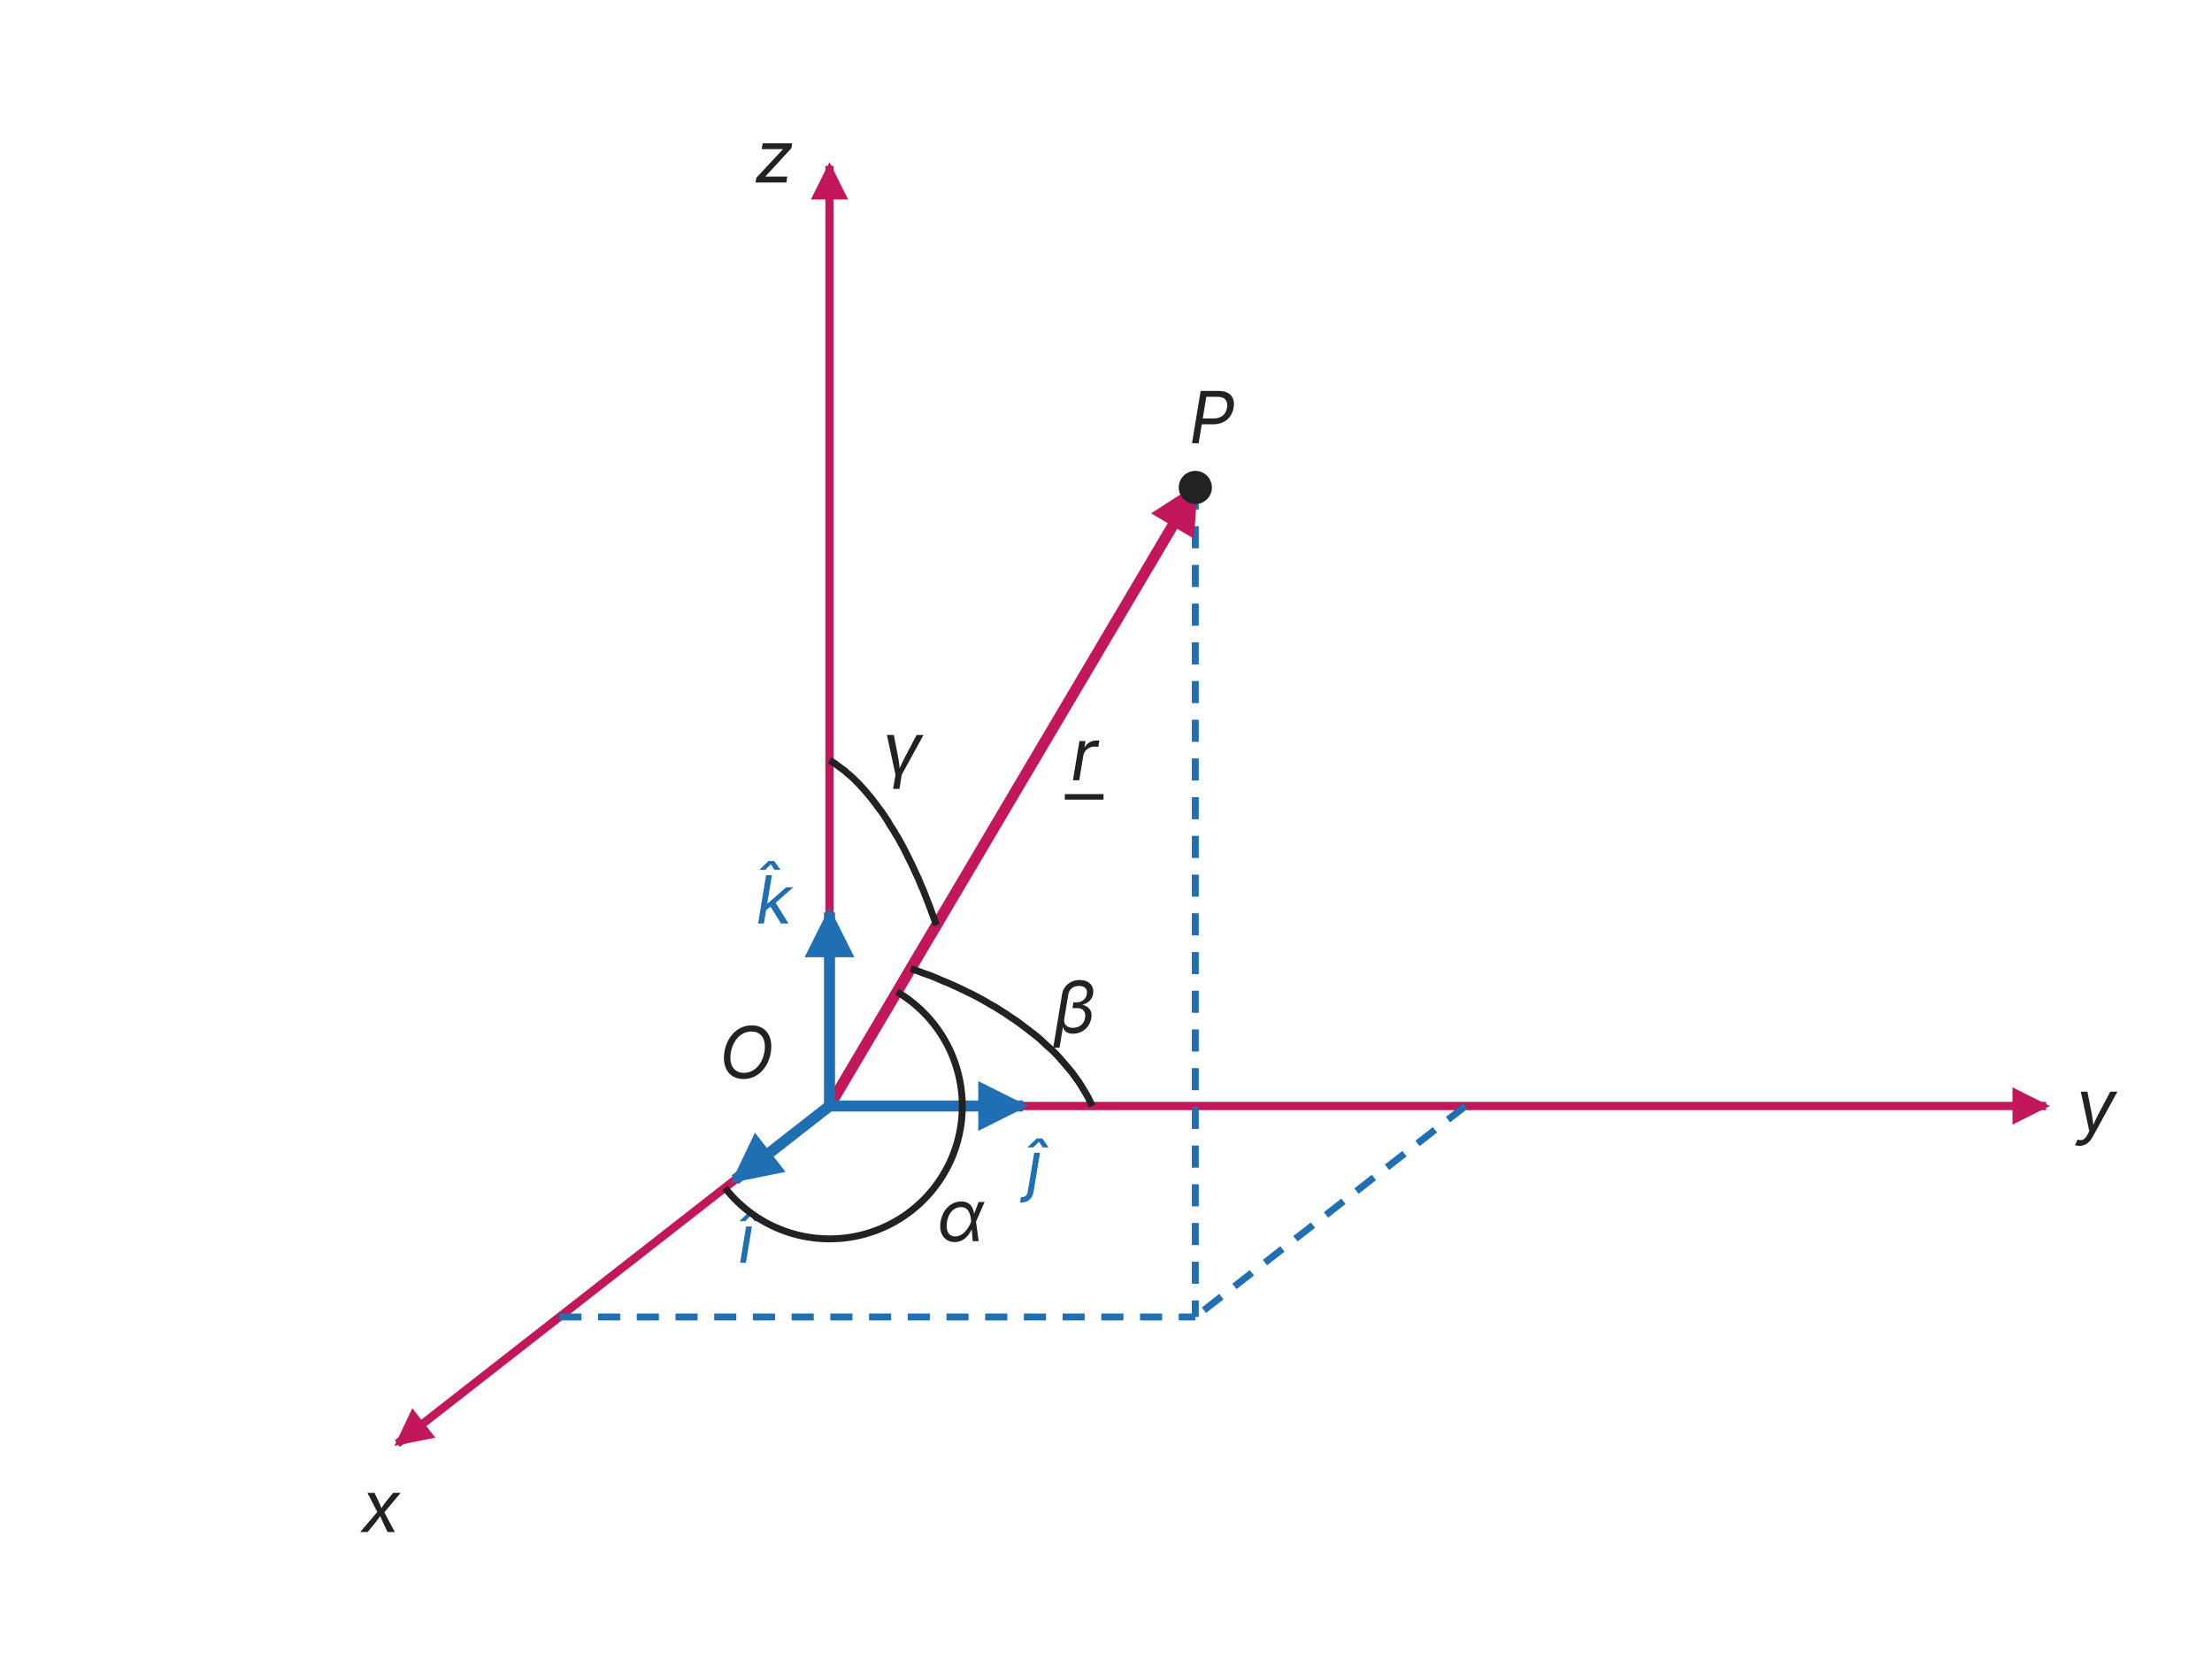
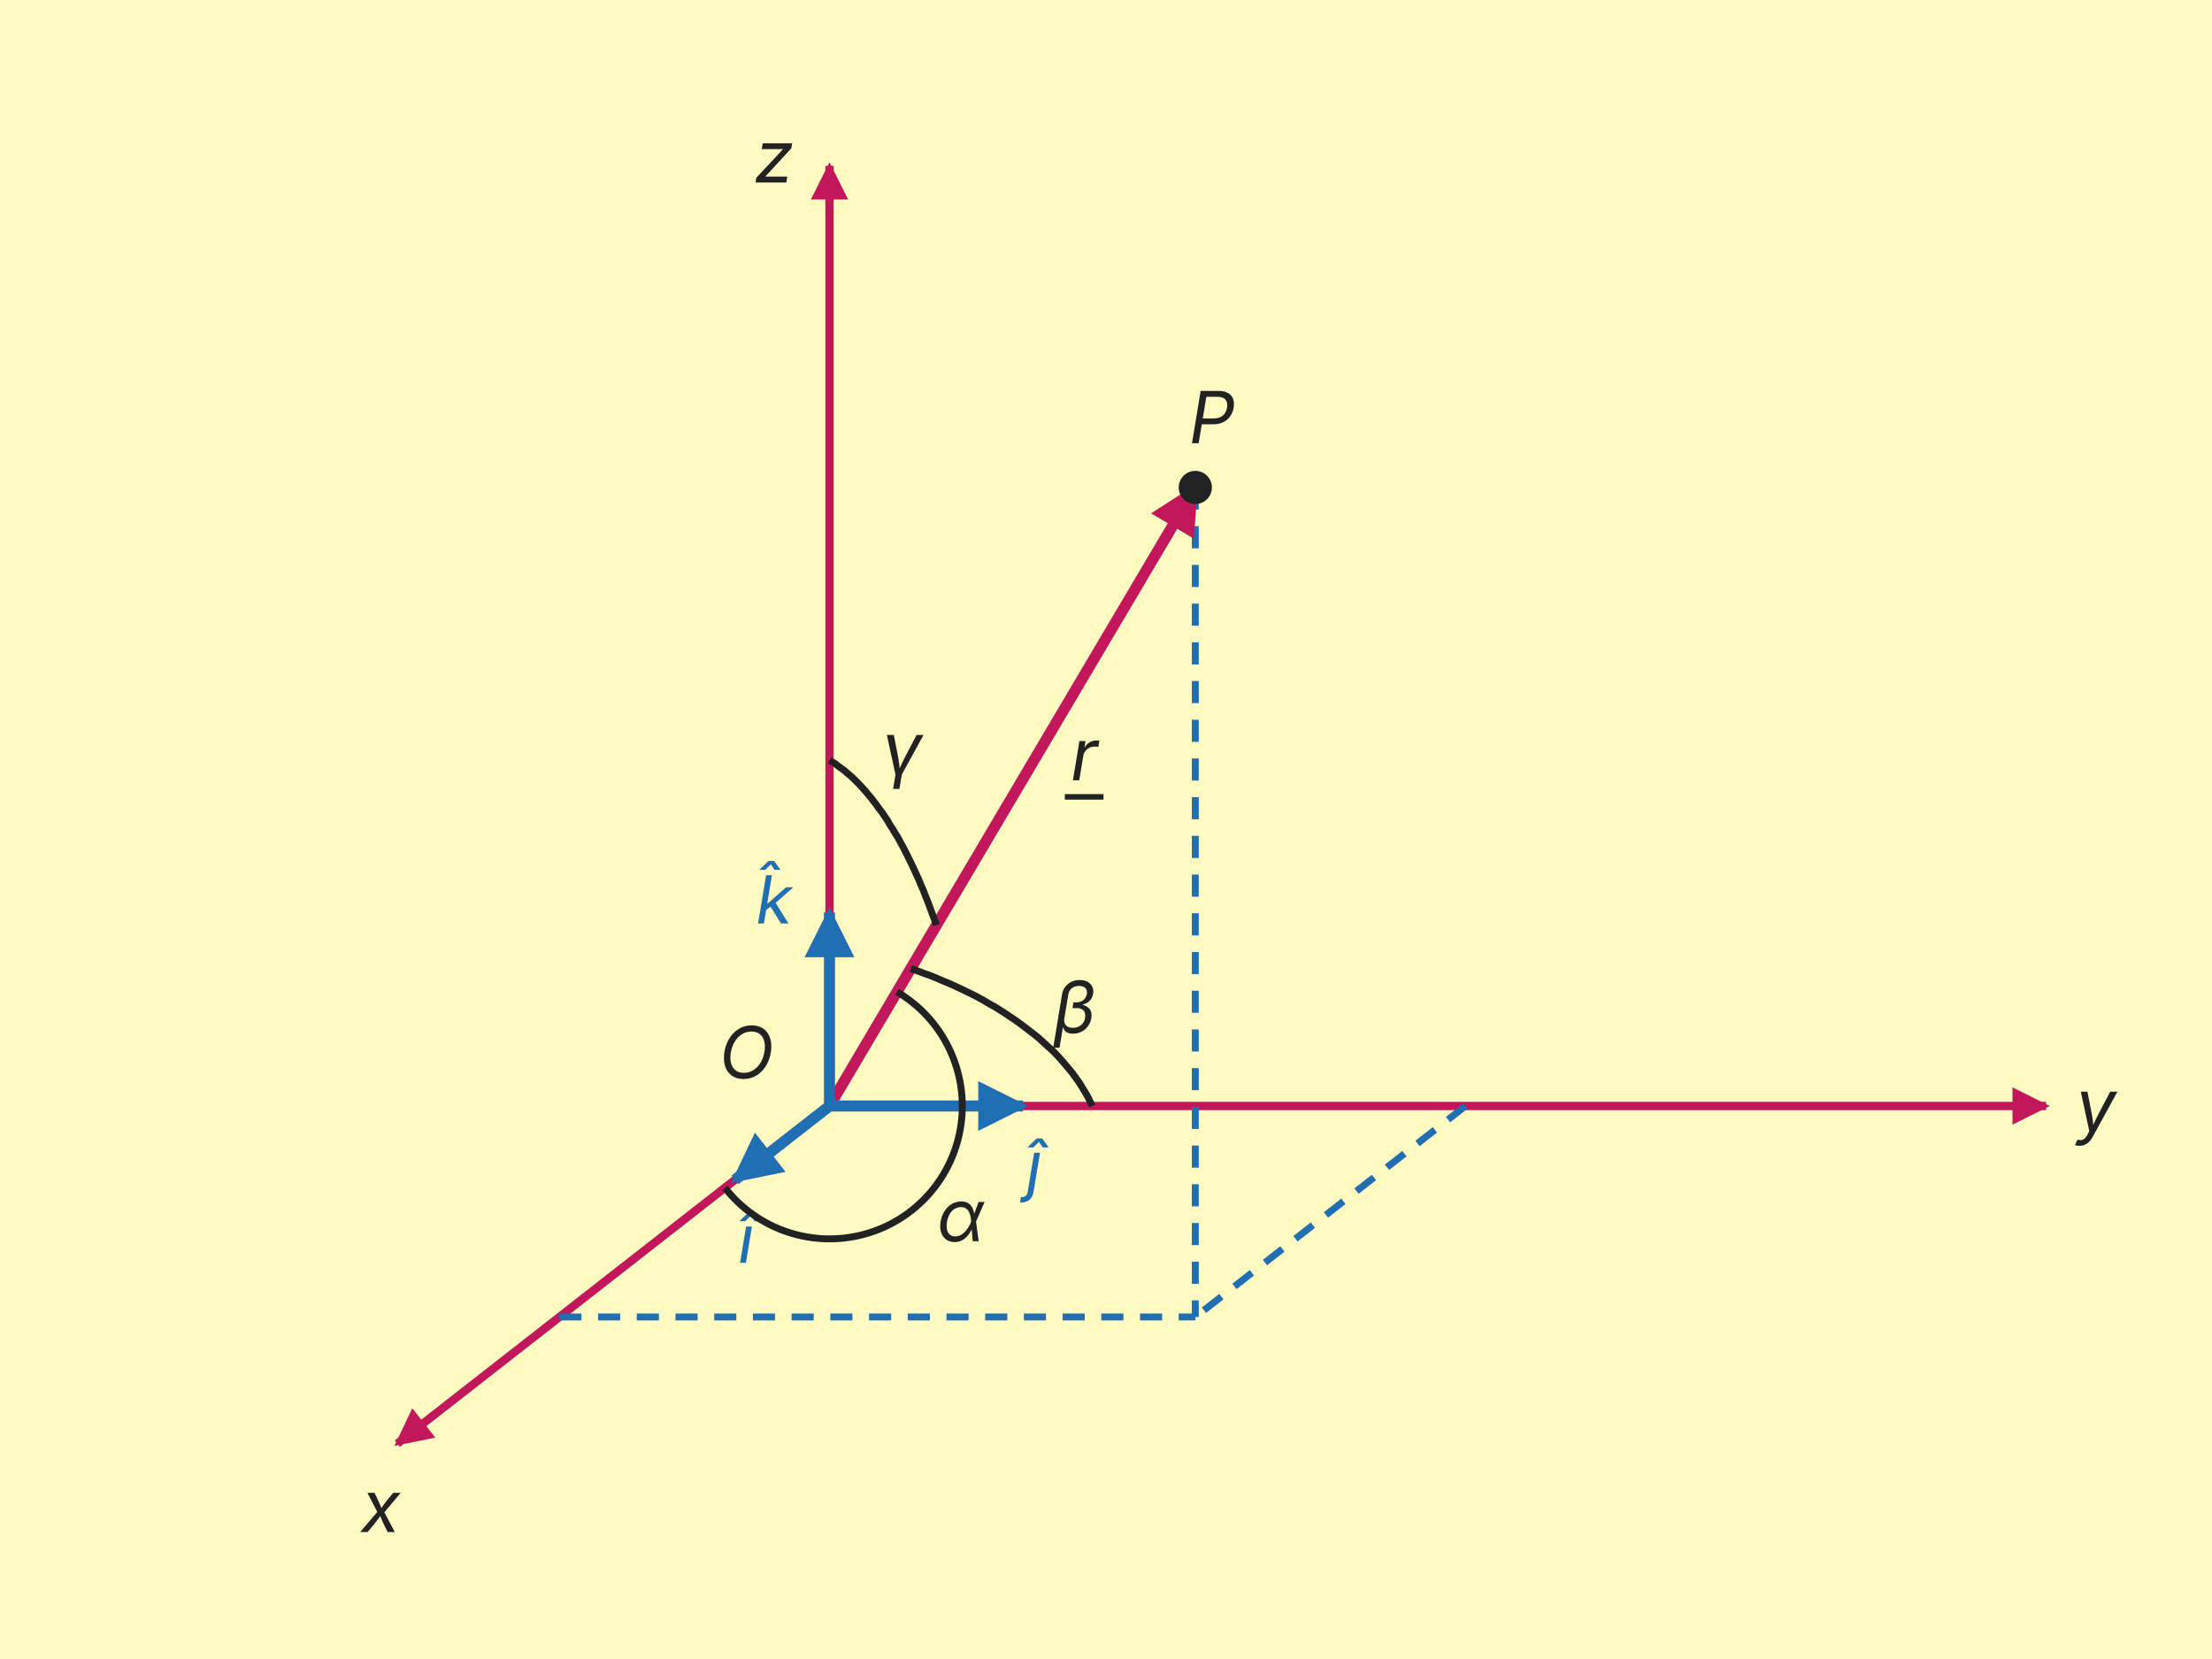
<svg xmlns="http://www.w3.org/2000/svg" viewBox="0 0 800 600" width="800" height="600" font-family="Inter, Arial, sans-serif">
-   <rect width="800" height="600" fill="#ffffff" />
+   <rect width="800" height="600" fill="#FFFAC2" />
  <defs>
    <marker id="ap" viewBox="0 0 10 10" refX="9" refY="5" markerWidth="4.5" markerHeight="4.5" orient="auto-start-reverse">
      <path d="M0,0 L10,5 L0,10 z" fill="#c2185b" />
    </marker>
    <marker id="ab" viewBox="0 0 10 10" refX="9" refY="5" markerWidth="4.5" markerHeight="4.5" orient="auto-start-reverse">
      <path d="M0,0 L10,5 L0,10 z" fill="#1f6fb2" />
    </marker>
    <marker id="ad" viewBox="0 0 10 10" refX="9" refY="5" markerWidth="4.5" markerHeight="4.5" orient="auto-start-reverse">
      <path d="M0,0 L10,5 L0,10 z" fill="#222222" />
    </marker>
    <marker id="ag" viewBox="0 0 10 10" refX="9" refY="5" markerWidth="4.5" markerHeight="4.5" orient="auto-start-reverse">
      <path d="M0,0 L10,5 L0,10 z" fill="#2e7d32" />
    </marker>
    <marker id="ao" viewBox="0 0 10 10" refX="9" refY="5" markerWidth="4.5" markerHeight="4.5" orient="auto-start-reverse">
      <path d="M0,0 L10,5 L0,10 z" fill="#e65100" />
    </marker>
  </defs>
  <line x1="300.0" y1="400.0" x2="143.7" y2="522.1" stroke="#c2185b" stroke-width="3" marker-end="url(#ap)" />
  <line x1="300.0" y1="400.0" x2="740.0" y2="400.0" stroke="#c2185b" stroke-width="3" marker-end="url(#ap)" />
  <line x1="300.0" y1="400.0" x2="300.0" y2="60.0" stroke="#c2185b" stroke-width="3" marker-end="url(#ap)" />
  <text x="137.7" y="554.1" font-size="26" fill="#222222" text-anchor="middle" font-weight="normal" font-style="italic">x</text>
  <text x="758.0" y="409.0" font-size="26" fill="#222222" text-anchor="middle" font-weight="normal" font-style="italic">y</text>
  <text x="280.0" y="66.0" font-size="26" fill="#222222" text-anchor="middle" font-weight="normal" font-style="italic">z</text>
  <text x="270.0" y="390.0" font-size="26" fill="#222222" text-anchor="middle" font-weight="normal" font-style="italic">O</text>
  <line x1="432.3" y1="176.3" x2="432.3" y2="476.3" stroke="#1f6fb2" stroke-width="2.5" stroke-dasharray="8 6" />
  <line x1="202.3" y1="476.3" x2="432.3" y2="476.3" stroke="#1f6fb2" stroke-width="2.5" stroke-dasharray="8 6" />
  <line x1="530.0" y1="400.0" x2="432.3" y2="476.3" stroke="#1f6fb2" stroke-width="2.5" stroke-dasharray="8 6" />
  <line x1="300.0" y1="400.0" x2="432.3" y2="176.3" stroke="#c2185b" stroke-width="4" marker-end="url(#ap)" />
  <circle cx="432.3" cy="176.3" r="6" fill="#222222" />
  <text x="438.3" y="160.3" font-size="26" fill="#222222" text-anchor="middle" font-weight="normal" font-style="italic">P</text>
  <text x="392.1" y="282.2" font-size="26" fill="#222222" text-anchor="middle" font-weight="normal" font-style="italic">r</text>
  <line x1="385.1" y1="288.2" x2="399.1" y2="288.2" stroke="#222222" stroke-width="2" />
  <line x1="300.0" y1="400.0" x2="265.8" y2="426.7" stroke="#1f6fb2" stroke-width="4" marker-end="url(#ab)" />
  <line x1="300.0" y1="400.0" x2="370.0" y2="400.0" stroke="#1f6fb2" stroke-width="4" marker-end="url(#ab)" />
  <line x1="300.0" y1="400.0" x2="300.0" y2="330.0" stroke="#1f6fb2" stroke-width="4" marker-end="url(#ab)" />
  <text x="269.8" y="456.7" font-size="24" fill="#1f6fb2" text-anchor="middle" font-weight="normal" font-style="italic">î</text>
  <text x="374.0" y="430.0" font-size="24" fill="#1f6fb2" text-anchor="middle" font-weight="normal" font-style="italic">ĵ</text>
  <text x="280.0" y="334.0" font-size="24" fill="#1f6fb2" text-anchor="middle" font-weight="normal" font-style="italic">k̂</text>
  <path d="M 395.0 400.0 L 394.3 398.5 L 393.6 397.0 L 392.8 395.6 L 391.9 394.1 L 391.0 392.6 L 390.1 391.2 L 389.0 389.7 L 388.0 388.3 L 386.8 386.8 L 385.6 385.4 L 384.4 384.0 L 383.1 382.5 L 381.8 381.1 L 380.4 379.7 L 378.9 378.4 L 377.4 377.0 L 375.9 375.6 L 374.3 374.3 L 372.6 373.0 L 370.9 371.7 L 369.2 370.4 L 367.4 369.1 L 365.6 367.9 L 363.7 366.6 L 361.8 365.4 L 359.9 364.2 L 357.9 363.1 L 355.9 361.9 L 353.9 360.8 L 351.8 359.7 L 349.7 358.7 L 347.5 357.6 L 345.3 356.6 L 343.1 355.6 L 340.9 354.7 L 338.6 353.7 L 336.4 352.8 L 334.1 352.0 L 331.7 351.1 L 329.4 350.3" fill="none" stroke="#222222" stroke-width="2.5" />
  <text x="388.7" y="373.6" font-size="26" fill="#222222" text-anchor="middle" font-weight="normal" font-style="italic">β</text>
  <path d="M 300.0 275.0 L 301.1 275.6 L 302.2 276.3 L 303.2 277.1 L 304.3 277.9 L 305.4 278.7 L 306.4 279.6 L 307.5 280.5 L 308.6 281.5 L 309.6 282.5 L 310.7 283.6 L 311.7 284.7 L 312.8 285.9 L 313.8 287.1 L 314.9 288.4 L 315.9 289.7 L 316.9 291.0 L 317.9 292.4 L 319.0 293.8 L 320.0 295.3 L 321.0 296.8 L 321.9 298.4 L 322.9 299.9 L 323.9 301.6 L 324.9 303.2 L 325.8 304.9 L 326.8 306.7 L 327.7 308.5 L 328.6 310.3 L 329.5 312.1 L 330.4 314.0 L 331.3 316.0 L 332.2 317.9 L 333.0 319.9 L 333.9 321.9 L 334.7 324.0 L 335.5 326.0 L 336.3 328.1 L 337.1 330.3 L 337.9 332.4 L 338.7 334.6" fill="none" stroke="#222222" stroke-width="2.5" />
  <text x="326.2" y="280.0" font-size="26" fill="#222222" text-anchor="middle" font-weight="normal" font-style="italic">γ</text>
  <path d="M 324.4 358.7 A 48 48 0 1 1 262.2 429.6" fill="none" stroke="#222222" stroke-width="2.5" />
  <text x="347.5" y="448.9" font-size="26" fill="#222222" text-anchor="middle" font-weight="normal" font-style="italic">α</text>
</svg>
